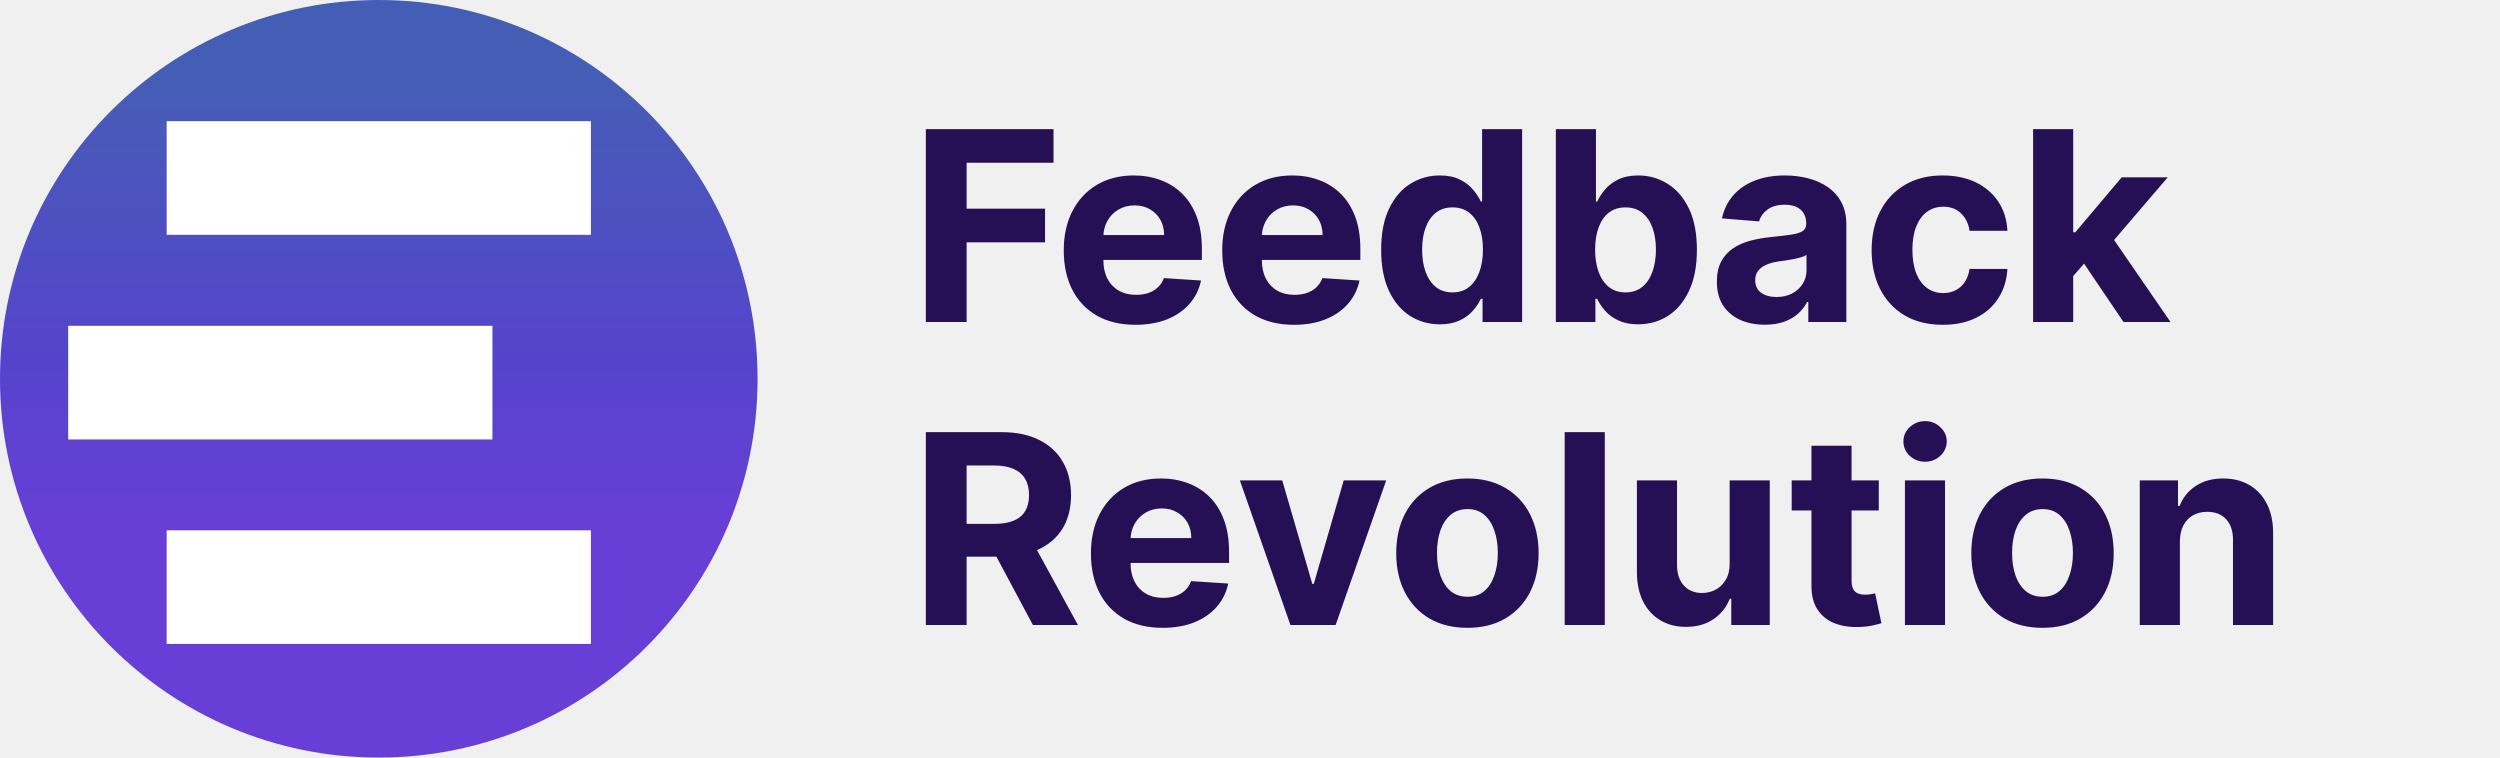
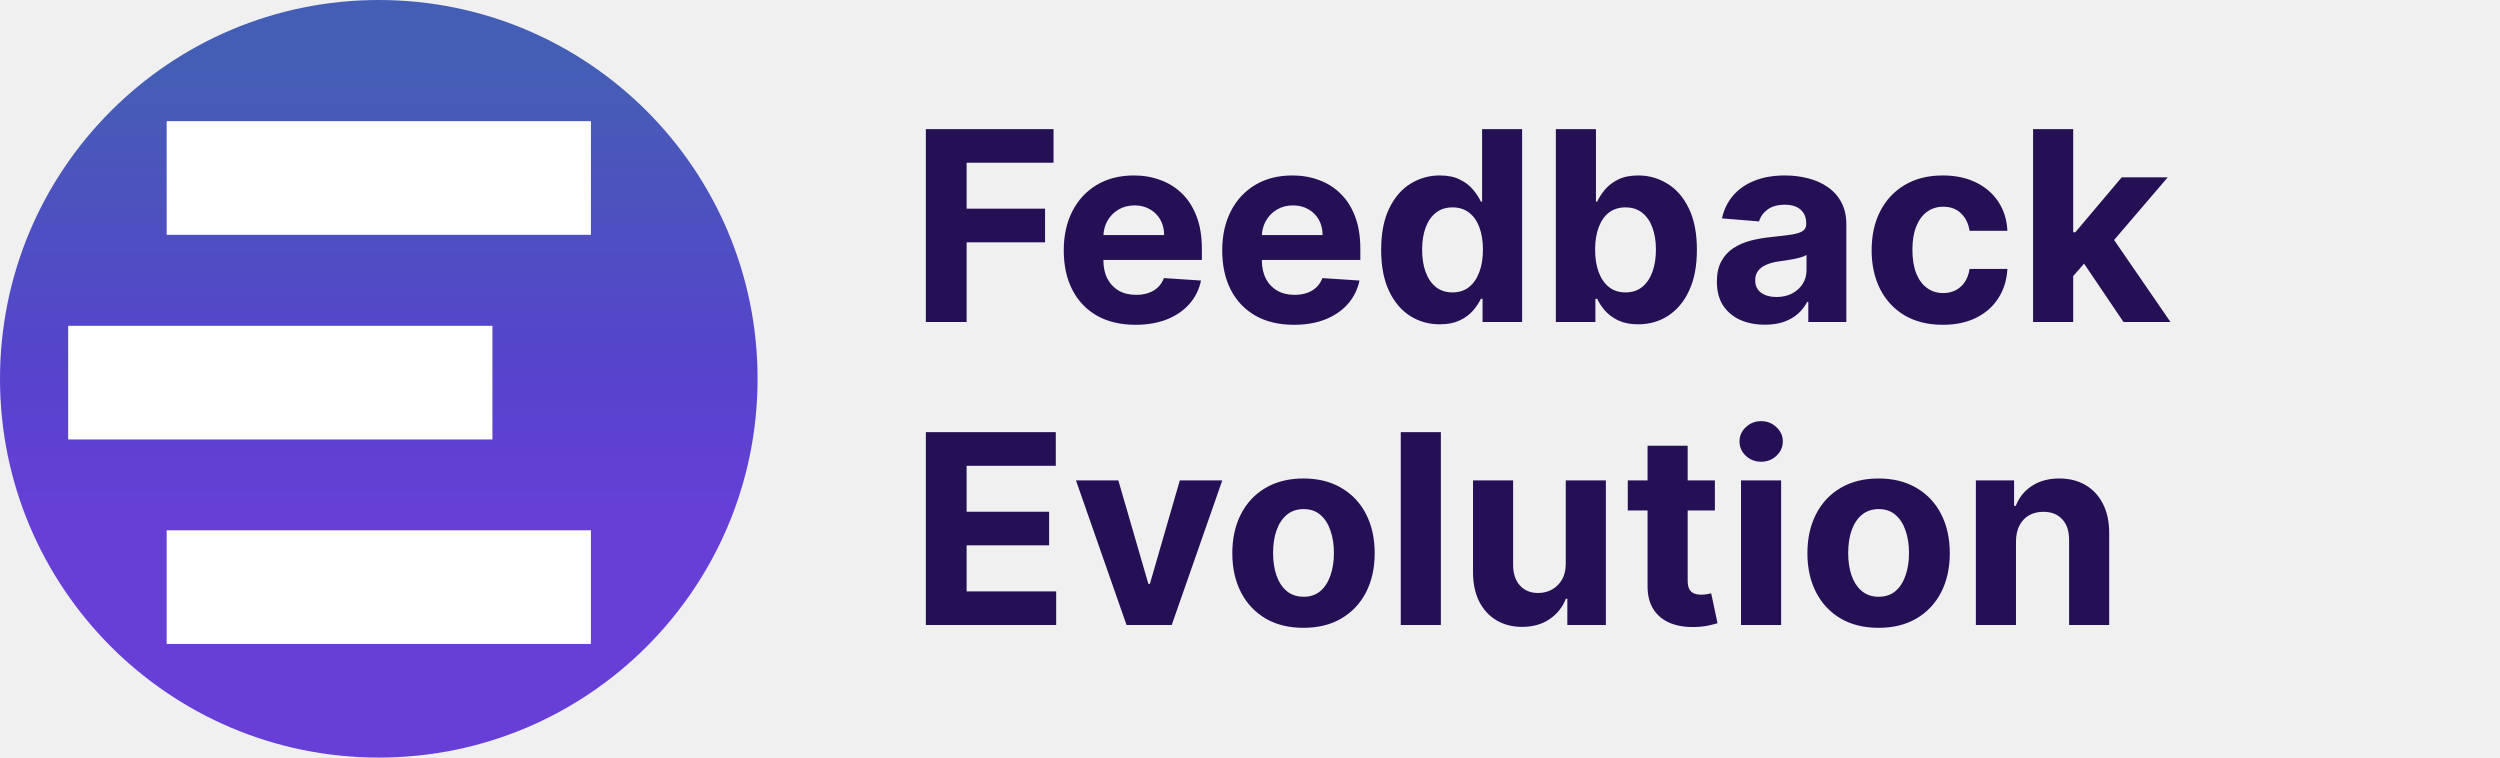
<svg xmlns="http://www.w3.org/2000/svg" width="132" height="40" viewBox="0 0 132 40" fill="none">
  <rect width="40" height="40" rx="20" fill="url(#paint0_linear_29_1134)" />
  <rect x="8.8" y="6.398" width="22.4" height="6" fill="white" />
  <rect x="3.6" y="17.203" width="22.4" height="6" fill="white" />
  <rect x="8.8" y="28" width="22.4" height="6" fill="white" />
-   <path d="M48.885 17V6.818H55.626V8.593H51.038V11.019H55.179V12.794H51.038V17H48.885ZM59.954 17.149C59.169 17.149 58.492 16.99 57.926 16.672C57.362 16.35 56.928 15.896 56.623 15.31C56.318 14.72 56.166 14.022 56.166 13.217C56.166 12.431 56.318 11.742 56.623 11.148C56.928 10.555 57.357 10.093 57.911 9.761C58.468 9.43 59.121 9.264 59.87 9.264C60.373 9.264 60.842 9.345 61.277 9.508C61.714 9.667 62.095 9.907 62.42 10.229C62.748 10.55 63.003 10.954 63.186 11.442C63.368 11.926 63.459 12.492 63.459 13.142V13.724H57.011V12.411H61.466C61.466 12.106 61.399 11.836 61.267 11.601C61.134 11.366 60.95 11.182 60.715 11.049C60.483 10.913 60.213 10.845 59.904 10.845C59.583 10.845 59.298 10.92 59.049 11.069C58.804 11.215 58.612 11.412 58.473 11.661C58.334 11.906 58.262 12.179 58.259 12.481V13.729C58.259 14.107 58.328 14.433 58.468 14.708C58.61 14.983 58.811 15.195 59.069 15.345C59.328 15.494 59.634 15.568 59.989 15.568C60.224 15.568 60.44 15.535 60.635 15.469C60.831 15.402 60.998 15.303 61.137 15.171C61.277 15.038 61.383 14.876 61.456 14.683L63.414 14.812C63.315 15.283 63.111 15.694 62.803 16.046C62.498 16.393 62.104 16.665 61.62 16.861C61.139 17.053 60.584 17.149 59.954 17.149ZM68.321 17.149C67.536 17.149 66.86 16.99 66.293 16.672C65.73 16.35 65.295 15.896 64.99 15.31C64.686 14.72 64.533 14.022 64.533 13.217C64.533 12.431 64.686 11.742 64.99 11.148C65.295 10.555 65.725 10.093 66.278 9.761C66.835 9.43 67.488 9.264 68.237 9.264C68.741 9.264 69.21 9.345 69.644 9.508C70.081 9.667 70.463 9.907 70.787 10.229C71.115 10.55 71.371 10.954 71.553 11.442C71.735 11.926 71.826 12.492 71.826 13.142V13.724H65.378V12.411H69.833C69.833 12.106 69.766 11.836 69.634 11.601C69.501 11.366 69.317 11.182 69.082 11.049C68.85 10.913 68.58 10.845 68.272 10.845C67.95 10.845 67.665 10.92 67.416 11.069C67.171 11.215 66.979 11.412 66.84 11.661C66.701 11.906 66.629 12.179 66.626 12.481V13.729C66.626 14.107 66.696 14.433 66.835 14.708C66.977 14.983 67.178 15.195 67.436 15.345C67.695 15.494 68.001 15.568 68.356 15.568C68.591 15.568 68.807 15.535 69.002 15.469C69.198 15.402 69.365 15.303 69.505 15.171C69.644 15.038 69.75 14.876 69.823 14.683L71.782 14.812C71.682 15.283 71.478 15.694 71.17 16.046C70.865 16.393 70.471 16.665 69.987 16.861C69.506 17.053 68.951 17.149 68.321 17.149ZM76.022 17.124C75.442 17.124 74.917 16.975 74.446 16.677C73.979 16.375 73.608 15.933 73.333 15.349C73.061 14.763 72.925 14.044 72.925 13.192C72.925 12.317 73.066 11.589 73.348 11.009C73.629 10.426 74.004 9.99 74.471 9.702C74.942 9.41 75.457 9.264 76.017 9.264C76.445 9.264 76.801 9.337 77.086 9.483C77.375 9.625 77.607 9.804 77.782 10.02C77.961 10.232 78.097 10.441 78.19 10.646H78.255V6.818H80.368V17H78.279V15.777H78.19C78.091 15.989 77.95 16.2 77.767 16.408C77.588 16.614 77.355 16.785 77.066 16.921C76.781 17.056 76.433 17.124 76.022 17.124ZM76.694 15.439C77.035 15.439 77.323 15.346 77.559 15.161C77.797 14.972 77.98 14.708 78.106 14.37C78.235 14.032 78.299 13.636 78.299 13.182C78.299 12.728 78.236 12.333 78.11 11.999C77.984 11.664 77.802 11.405 77.564 11.223C77.325 11.041 77.035 10.95 76.694 10.95C76.346 10.95 76.052 11.044 75.814 11.233C75.575 11.422 75.394 11.684 75.272 12.018C75.149 12.353 75.088 12.741 75.088 13.182C75.088 13.626 75.149 14.019 75.272 14.36C75.398 14.698 75.578 14.963 75.814 15.155C76.052 15.345 76.346 15.439 76.694 15.439ZM82.149 17V6.818H84.266V10.646H84.331C84.424 10.441 84.558 10.232 84.734 10.02C84.913 9.804 85.145 9.625 85.43 9.483C85.718 9.337 86.076 9.264 86.504 9.264C87.061 9.264 87.574 9.41 88.045 9.702C88.516 9.99 88.892 10.426 89.174 11.009C89.455 11.589 89.596 12.317 89.596 13.192C89.596 14.044 89.459 14.763 89.183 15.349C88.912 15.933 88.54 16.375 88.07 16.677C87.603 16.975 87.079 17.124 86.499 17.124C86.088 17.124 85.738 17.056 85.45 16.921C85.165 16.785 84.931 16.614 84.749 16.408C84.567 16.2 84.427 15.989 84.331 15.777H84.237V17H82.149ZM84.222 13.182C84.222 13.636 84.285 14.032 84.411 14.37C84.537 14.708 84.719 14.972 84.958 15.161C85.196 15.346 85.486 15.439 85.828 15.439C86.172 15.439 86.464 15.345 86.703 15.155C86.941 14.963 87.122 14.698 87.245 14.36C87.37 14.019 87.433 13.626 87.433 13.182C87.433 12.741 87.372 12.353 87.249 12.018C87.127 11.684 86.946 11.422 86.708 11.233C86.469 11.044 86.176 10.95 85.828 10.95C85.483 10.95 85.191 11.041 84.953 11.223C84.717 11.405 84.537 11.664 84.411 11.999C84.285 12.333 84.222 12.728 84.222 13.182ZM93.187 17.144C92.7 17.144 92.265 17.06 91.884 16.891C91.503 16.718 91.201 16.465 90.979 16.13C90.761 15.792 90.651 15.371 90.651 14.867C90.651 14.443 90.729 14.087 90.885 13.798C91.041 13.51 91.253 13.278 91.521 13.102C91.79 12.927 92.095 12.794 92.436 12.704C92.781 12.615 93.142 12.552 93.52 12.516C93.964 12.469 94.322 12.426 94.594 12.386C94.865 12.343 95.063 12.28 95.185 12.197C95.308 12.115 95.369 11.992 95.369 11.829V11.8C95.369 11.485 95.27 11.241 95.071 11.069C94.876 10.896 94.597 10.81 94.236 10.81C93.855 10.81 93.551 10.895 93.326 11.064C93.101 11.23 92.951 11.438 92.879 11.69L90.92 11.531C91.019 11.067 91.215 10.666 91.506 10.328C91.798 9.987 92.174 9.725 92.635 9.543C93.099 9.357 93.636 9.264 94.246 9.264C94.67 9.264 95.076 9.314 95.464 9.413C95.855 9.513 96.201 9.667 96.503 9.876C96.808 10.085 97.048 10.353 97.224 10.681C97.399 11.006 97.487 11.395 97.487 11.849V17H95.479V15.941H95.419C95.296 16.18 95.132 16.39 94.927 16.572C94.721 16.751 94.474 16.892 94.186 16.995C93.898 17.095 93.565 17.144 93.187 17.144ZM93.793 15.682C94.105 15.682 94.38 15.621 94.619 15.499C94.857 15.373 95.044 15.204 95.18 14.992C95.316 14.779 95.384 14.539 95.384 14.271V13.46C95.318 13.503 95.227 13.543 95.111 13.579C94.998 13.613 94.871 13.644 94.728 13.674C94.585 13.7 94.443 13.725 94.3 13.749C94.158 13.768 94.029 13.787 93.913 13.803C93.664 13.84 93.447 13.898 93.261 13.977C93.076 14.057 92.932 14.165 92.829 14.3C92.726 14.433 92.675 14.599 92.675 14.798C92.675 15.086 92.779 15.306 92.988 15.459C93.2 15.608 93.469 15.682 93.793 15.682ZM102.581 17.149C101.798 17.149 101.126 16.983 100.562 16.652C100.002 16.317 99.571 15.853 99.269 15.26C98.971 14.667 98.822 13.984 98.822 13.212C98.822 12.43 98.973 11.743 99.275 11.153C99.579 10.56 100.012 10.098 100.572 9.766C101.132 9.432 101.798 9.264 102.571 9.264C103.237 9.264 103.82 9.385 104.321 9.627C104.821 9.869 105.217 10.209 105.509 10.646C105.801 11.084 105.961 11.598 105.991 12.188H103.993C103.936 11.806 103.787 11.5 103.545 11.268C103.306 11.032 102.993 10.915 102.605 10.915C102.277 10.915 101.991 11.004 101.745 11.183C101.503 11.359 101.315 11.616 101.179 11.954C101.043 12.292 100.975 12.701 100.975 13.182C100.975 13.669 101.041 14.083 101.174 14.425C101.31 14.766 101.5 15.026 101.745 15.205C101.991 15.384 102.277 15.474 102.605 15.474C102.847 15.474 103.065 15.424 103.257 15.325C103.452 15.225 103.613 15.081 103.739 14.892C103.868 14.7 103.953 14.47 103.993 14.201H105.991C105.958 14.784 105.799 15.298 105.514 15.742C105.232 16.183 104.843 16.528 104.346 16.776C103.848 17.025 103.26 17.149 102.581 17.149ZM109.266 14.803L109.271 12.262H109.579L112.025 9.364H114.456L111.17 13.202H110.668L109.266 14.803ZM107.347 17V6.818H109.465V17H107.347ZM112.12 17L109.873 13.674L111.285 12.178L114.601 17H112.12ZM48.885 33V22.818H52.902C53.671 22.818 54.327 22.956 54.871 23.231C55.418 23.503 55.834 23.889 56.119 24.389C56.407 24.886 56.551 25.471 56.551 26.144C56.551 26.82 56.405 27.402 56.114 27.889C55.822 28.373 55.399 28.744 54.846 29.003C54.296 29.261 53.63 29.391 52.847 29.391H50.158V27.66H52.499C52.91 27.66 53.252 27.604 53.523 27.491C53.795 27.379 53.997 27.21 54.13 26.984C54.266 26.759 54.334 26.479 54.334 26.144C54.334 25.806 54.266 25.521 54.13 25.289C53.997 25.057 53.794 24.881 53.519 24.762C53.247 24.639 52.904 24.578 52.489 24.578H51.038V33H48.885ZM54.383 28.366L56.914 33H54.538L52.062 28.366H54.383ZM61.39 33.149C60.604 33.149 59.928 32.99 59.361 32.672C58.798 32.35 58.364 31.896 58.059 31.31C57.754 30.72 57.601 30.022 57.601 29.217C57.601 28.431 57.754 27.742 58.059 27.148C58.364 26.555 58.793 26.093 59.346 25.761C59.903 25.43 60.556 25.264 61.305 25.264C61.809 25.264 62.278 25.345 62.712 25.508C63.15 25.667 63.531 25.907 63.856 26.229C64.184 26.55 64.439 26.954 64.621 27.442C64.804 27.926 64.895 28.492 64.895 29.142V29.724H58.447V28.411H62.901C62.901 28.106 62.835 27.836 62.702 27.601C62.57 27.366 62.386 27.182 62.15 27.049C61.918 26.913 61.648 26.845 61.34 26.845C61.019 26.845 60.733 26.92 60.485 27.069C60.24 27.215 60.047 27.412 59.908 27.66C59.769 27.906 59.698 28.179 59.694 28.481V29.729C59.694 30.107 59.764 30.433 59.903 30.708C60.046 30.983 60.246 31.195 60.505 31.345C60.763 31.494 61.07 31.568 61.425 31.568C61.66 31.568 61.875 31.535 62.071 31.469C62.266 31.402 62.434 31.303 62.573 31.171C62.712 31.038 62.818 30.875 62.891 30.683L64.85 30.812C64.751 31.283 64.547 31.694 64.239 32.045C63.934 32.394 63.539 32.665 63.055 32.861C62.575 33.053 62.02 33.149 61.39 33.149ZM73.191 25.364L70.521 33H68.135L65.465 25.364H67.702L69.288 30.827H69.368L70.949 25.364H73.191ZM77.479 33.149C76.707 33.149 76.039 32.985 75.475 32.657C74.915 32.325 74.483 31.865 74.178 31.275C73.873 30.682 73.721 29.994 73.721 29.212C73.721 28.423 73.873 27.733 74.178 27.143C74.483 26.55 74.915 26.09 75.475 25.761C76.039 25.43 76.707 25.264 77.479 25.264C78.251 25.264 78.918 25.43 79.478 25.761C80.041 26.09 80.475 26.55 80.78 27.143C81.085 27.733 81.238 28.423 81.238 29.212C81.238 29.994 81.085 30.682 80.78 31.275C80.475 31.865 80.041 32.325 79.478 32.657C78.918 32.985 78.251 33.149 77.479 33.149ZM77.489 31.509C77.84 31.509 78.134 31.409 78.369 31.21C78.604 31.008 78.782 30.733 78.901 30.385C79.024 30.037 79.085 29.641 79.085 29.197C79.085 28.753 79.024 28.357 78.901 28.009C78.782 27.66 78.604 27.385 78.369 27.183C78.134 26.981 77.84 26.88 77.489 26.88C77.134 26.88 76.836 26.981 76.594 27.183C76.356 27.385 76.175 27.66 76.052 28.009C75.933 28.357 75.873 28.753 75.873 29.197C75.873 29.641 75.933 30.037 76.052 30.385C76.175 30.733 76.356 31.008 76.594 31.21C76.836 31.409 77.134 31.509 77.489 31.509ZM84.733 22.818V33H82.615V22.818H84.733ZM91.326 29.749V25.364H93.444V33H91.411V31.613H91.331C91.159 32.06 90.872 32.42 90.471 32.692C90.073 32.964 89.588 33.099 89.014 33.099C88.504 33.099 88.055 32.983 87.667 32.751C87.279 32.519 86.976 32.19 86.757 31.762C86.542 31.334 86.433 30.822 86.429 30.226V25.364H88.547V29.848C88.55 30.299 88.671 30.655 88.91 30.917C89.149 31.179 89.469 31.31 89.87 31.31C90.125 31.31 90.363 31.252 90.585 31.136C90.808 31.016 90.986 30.841 91.122 30.609C91.261 30.377 91.329 30.09 91.326 29.749ZM99.2 25.364V26.954H94.601V25.364H99.2ZM95.645 23.534H97.763V30.653C97.763 30.849 97.793 31.001 97.853 31.111C97.912 31.217 97.995 31.291 98.101 31.334C98.211 31.378 98.337 31.399 98.479 31.399C98.579 31.399 98.678 31.391 98.777 31.374C98.877 31.354 98.953 31.34 99.006 31.329L99.339 32.906C99.233 32.939 99.084 32.977 98.892 33.02C98.7 33.066 98.466 33.094 98.191 33.104C97.68 33.124 97.233 33.056 96.848 32.901C96.467 32.745 96.171 32.503 95.959 32.175C95.746 31.847 95.642 31.432 95.645 30.932V23.534ZM100.58 33V25.364H102.697V33H100.58ZM101.643 24.379C101.329 24.379 101.058 24.275 100.833 24.066C100.611 23.854 100.5 23.6 100.5 23.305C100.5 23.014 100.611 22.764 100.833 22.555C101.058 22.343 101.329 22.236 101.643 22.236C101.958 22.236 102.227 22.343 102.449 22.555C102.674 22.764 102.787 23.014 102.787 23.305C102.787 23.6 102.674 23.854 102.449 24.066C102.227 24.275 101.958 24.379 101.643 24.379ZM107.844 33.149C107.072 33.149 106.404 32.985 105.841 32.657C105.281 32.325 104.848 31.865 104.543 31.275C104.238 30.682 104.086 29.994 104.086 29.212C104.086 28.423 104.238 27.733 104.543 27.143C104.848 26.55 105.281 26.09 105.841 25.761C106.404 25.43 107.072 25.264 107.844 25.264C108.617 25.264 109.283 25.43 109.843 25.761C110.406 26.09 110.84 26.55 111.145 27.143C111.45 27.733 111.603 28.423 111.603 29.212C111.603 29.994 111.45 30.682 111.145 31.275C110.84 31.865 110.406 32.325 109.843 32.657C109.283 32.985 108.617 33.149 107.844 33.149ZM107.854 31.509C108.206 31.509 108.499 31.409 108.734 31.21C108.97 31.008 109.147 30.733 109.266 30.385C109.389 30.037 109.45 29.641 109.45 29.197C109.45 28.753 109.389 28.357 109.266 28.009C109.147 27.66 108.97 27.385 108.734 27.183C108.499 26.981 108.206 26.88 107.854 26.88C107.5 26.88 107.201 26.981 106.959 27.183C106.721 27.385 106.54 27.66 106.417 28.009C106.298 28.357 106.238 28.753 106.238 29.197C106.238 29.641 106.298 30.037 106.417 30.385C106.54 30.733 106.721 31.008 106.959 31.21C107.201 31.409 107.5 31.509 107.854 31.509ZM115.098 28.585V33H112.98V25.364H114.998V26.711H115.088C115.257 26.267 115.54 25.916 115.938 25.657C116.336 25.395 116.818 25.264 117.385 25.264C117.915 25.264 118.377 25.38 118.772 25.612C119.166 25.844 119.473 26.176 119.692 26.607C119.91 27.034 120.02 27.544 120.02 28.138V33H117.902V28.516C117.905 28.048 117.786 27.684 117.544 27.422C117.302 27.157 116.969 27.024 116.545 27.024C116.26 27.024 116.008 27.085 115.789 27.208C115.573 27.331 115.404 27.51 115.282 27.745C115.162 27.977 115.101 28.257 115.098 28.585Z" fill="#251055" />
+   <path d="M48.885 17V6.818H55.626V8.593H51.038V11.019H55.179V12.794H51.038V17H48.885ZM59.954 17.149C59.169 17.149 58.492 16.99 57.926 16.672C57.362 16.35 56.928 15.896 56.623 15.31C56.318 14.72 56.166 14.022 56.166 13.217C56.166 12.431 56.318 11.742 56.623 11.148C56.928 10.555 57.357 10.093 57.911 9.761C58.468 9.43 59.121 9.264 59.87 9.264C60.373 9.264 60.842 9.345 61.277 9.508C61.714 9.667 62.095 9.907 62.42 10.229C62.748 10.55 63.003 10.954 63.186 11.442C63.368 11.926 63.459 12.492 63.459 13.142V13.724H57.011V12.411H61.466C61.466 12.106 61.399 11.836 61.267 11.601C61.134 11.366 60.95 11.182 60.715 11.049C60.483 10.913 60.213 10.845 59.904 10.845C59.583 10.845 59.298 10.92 59.049 11.069C58.804 11.215 58.612 11.412 58.473 11.661C58.334 11.906 58.262 12.179 58.259 12.481V13.729C58.259 14.107 58.328 14.433 58.468 14.708C58.61 14.983 58.811 15.195 59.069 15.345C59.328 15.494 59.634 15.568 59.989 15.568C60.224 15.568 60.44 15.535 60.635 15.469C60.831 15.402 60.998 15.303 61.137 15.171C61.277 15.038 61.383 14.876 61.456 14.683L63.414 14.812C63.315 15.283 63.111 15.694 62.803 16.046C62.498 16.393 62.104 16.665 61.62 16.861C61.139 17.053 60.584 17.149 59.954 17.149ZM68.321 17.149C67.536 17.149 66.86 16.99 66.293 16.672C65.73 16.35 65.295 15.896 64.99 15.31C64.686 14.72 64.533 14.022 64.533 13.217C64.533 12.431 64.686 11.742 64.99 11.148C65.295 10.555 65.725 10.093 66.278 9.761C66.835 9.43 67.488 9.264 68.237 9.264C68.741 9.264 69.21 9.345 69.644 9.508C70.081 9.667 70.463 9.907 70.787 10.229C71.115 10.55 71.371 10.954 71.553 11.442C71.735 11.926 71.826 12.492 71.826 13.142V13.724H65.378V12.411H69.833C69.833 12.106 69.766 11.836 69.634 11.601C69.501 11.366 69.317 11.182 69.082 11.049C68.85 10.913 68.58 10.845 68.272 10.845C67.95 10.845 67.665 10.92 67.416 11.069C67.171 11.215 66.979 11.412 66.84 11.661C66.701 11.906 66.629 12.179 66.626 12.481V13.729C66.626 14.107 66.696 14.433 66.835 14.708C66.977 14.983 67.178 15.195 67.436 15.345C67.695 15.494 68.001 15.568 68.356 15.568C68.591 15.568 68.807 15.535 69.002 15.469C69.198 15.402 69.365 15.303 69.505 15.171C69.644 15.038 69.75 14.876 69.823 14.683L71.782 14.812C71.682 15.283 71.478 15.694 71.17 16.046C70.865 16.393 70.471 16.665 69.987 16.861C69.506 17.053 68.951 17.149 68.321 17.149ZM76.022 17.124C75.442 17.124 74.917 16.975 74.446 16.677C73.979 16.375 73.608 15.933 73.333 15.349C73.061 14.763 72.925 14.044 72.925 13.192C72.925 12.317 73.066 11.589 73.348 11.009C73.629 10.426 74.004 9.99 74.471 9.702C74.942 9.41 75.457 9.264 76.017 9.264C76.445 9.264 76.801 9.337 77.086 9.483C77.375 9.625 77.607 9.804 77.782 10.02C77.961 10.232 78.097 10.441 78.19 10.646H78.255V6.818H80.368V17H78.279V15.777H78.19C78.091 15.989 77.95 16.2 77.767 16.408C77.588 16.614 77.355 16.785 77.066 16.921C76.781 17.056 76.433 17.124 76.022 17.124ZM76.694 15.439C77.035 15.439 77.323 15.346 77.559 15.161C77.797 14.972 77.98 14.708 78.106 14.37C78.235 14.032 78.299 13.636 78.299 13.182C78.299 12.728 78.236 12.333 78.11 11.999C77.984 11.664 77.802 11.405 77.564 11.223C77.325 11.041 77.035 10.95 76.694 10.95C76.346 10.95 76.052 11.044 75.814 11.233C75.575 11.422 75.394 11.684 75.272 12.018C75.149 12.353 75.088 12.741 75.088 13.182C75.088 13.626 75.149 14.019 75.272 14.36C75.398 14.698 75.578 14.963 75.814 15.155C76.052 15.345 76.346 15.439 76.694 15.439ZM82.149 17V6.818H84.266V10.646H84.331C84.424 10.441 84.558 10.232 84.734 10.02C84.913 9.804 85.145 9.625 85.43 9.483C85.718 9.337 86.076 9.264 86.504 9.264C87.061 9.264 87.574 9.41 88.045 9.702C88.516 9.99 88.892 10.426 89.174 11.009C89.455 11.589 89.596 12.317 89.596 13.192C89.596 14.044 89.459 14.763 89.183 15.349C88.912 15.933 88.54 16.375 88.07 16.677C87.603 16.975 87.079 17.124 86.499 17.124C86.088 17.124 85.738 17.056 85.45 16.921C85.165 16.785 84.931 16.614 84.749 16.408C84.567 16.2 84.427 15.989 84.331 15.777H84.237V17H82.149ZM84.222 13.182C84.222 13.636 84.285 14.032 84.411 14.37C84.537 14.708 84.719 14.972 84.958 15.161C85.196 15.346 85.486 15.439 85.828 15.439C86.172 15.439 86.464 15.345 86.703 15.155C86.941 14.963 87.122 14.698 87.245 14.36C87.37 14.019 87.433 13.626 87.433 13.182C87.433 12.741 87.372 12.353 87.249 12.018C87.127 11.684 86.946 11.422 86.708 11.233C86.469 11.044 86.176 10.95 85.828 10.95C85.483 10.95 85.191 11.041 84.953 11.223C84.717 11.405 84.537 11.664 84.411 11.999C84.285 12.333 84.222 12.728 84.222 13.182ZM93.187 17.144C92.7 17.144 92.265 17.06 91.884 16.891C91.503 16.718 91.201 16.465 90.979 16.13C90.761 15.792 90.651 15.371 90.651 14.867C90.651 14.443 90.729 14.087 90.885 13.798C91.041 13.51 91.253 13.278 91.521 13.102C91.79 12.927 92.095 12.794 92.436 12.704C92.781 12.615 93.142 12.552 93.52 12.516C93.964 12.469 94.322 12.426 94.594 12.386C94.865 12.343 95.063 12.28 95.185 12.197C95.308 12.115 95.369 11.992 95.369 11.829V11.8C95.369 11.485 95.27 11.241 95.071 11.069C94.876 10.896 94.597 10.81 94.236 10.81C93.855 10.81 93.551 10.895 93.326 11.064C93.101 11.23 92.951 11.438 92.879 11.69L90.92 11.531C91.019 11.067 91.215 10.666 91.506 10.328C91.798 9.987 92.174 9.725 92.635 9.543C93.099 9.357 93.636 9.264 94.246 9.264C94.67 9.264 95.076 9.314 95.464 9.413C95.855 9.513 96.201 9.667 96.503 9.876C96.808 10.085 97.048 10.353 97.224 10.681C97.399 11.006 97.487 11.395 97.487 11.849V17H95.479V15.941H95.419C95.296 16.18 95.132 16.39 94.927 16.572C94.721 16.751 94.474 16.892 94.186 16.995C93.898 17.095 93.565 17.144 93.187 17.144ZM93.793 15.682C94.105 15.682 94.38 15.621 94.619 15.499C94.857 15.373 95.044 15.204 95.18 14.992C95.316 14.779 95.384 14.539 95.384 14.271V13.46C95.318 13.503 95.227 13.543 95.111 13.579C94.998 13.613 94.871 13.644 94.728 13.674C94.585 13.7 94.443 13.725 94.3 13.749C94.158 13.768 94.029 13.787 93.913 13.803C93.664 13.84 93.447 13.898 93.261 13.977C93.076 14.057 92.932 14.165 92.829 14.3C92.726 14.433 92.675 14.599 92.675 14.798C92.675 15.086 92.779 15.306 92.988 15.459C93.2 15.608 93.469 15.682 93.793 15.682ZM102.581 17.149C101.798 17.149 101.126 16.983 100.562 16.652C100.002 16.317 99.571 15.853 99.269 15.26C98.971 14.667 98.822 13.984 98.822 13.212C98.822 12.43 98.973 11.743 99.275 11.153C99.579 10.56 100.012 10.098 100.572 9.766C101.132 9.432 101.798 9.264 102.571 9.264C103.237 9.264 103.82 9.385 104.321 9.627C104.821 9.869 105.217 10.209 105.509 10.646C105.801 11.084 105.961 11.598 105.991 12.188H103.993C103.936 11.806 103.787 11.5 103.545 11.268C103.306 11.032 102.993 10.915 102.605 10.915C102.277 10.915 101.991 11.004 101.745 11.183C101.503 11.359 101.315 11.616 101.179 11.954C101.043 12.292 100.975 12.701 100.975 13.182C100.975 13.669 101.041 14.083 101.174 14.425C101.31 14.766 101.5 15.026 101.745 15.205C101.991 15.384 102.277 15.474 102.605 15.474C102.847 15.474 103.065 15.424 103.257 15.325C103.452 15.225 103.613 15.081 103.739 14.892C103.868 14.7 103.953 14.47 103.993 14.201H105.991C105.958 14.784 105.799 15.298 105.514 15.742C105.232 16.183 104.843 16.528 104.346 16.776C103.848 17.025 103.26 17.149 102.581 17.149ZM109.266 14.803L109.271 12.262H109.579L112.025 9.364H114.456L111.17 13.202H110.668L109.266 14.803ZM107.347 17V6.818H109.465V17H107.347ZM112.12 17L109.873 13.674L111.285 12.178L114.601 17H112.12ZM48.885 33V22.818H55.746V24.593H51.038V27.019H55.393V28.794H51.038V31.225H55.766V33H48.885ZM64.537 25.364L61.867 33H59.481L56.811 25.364H59.048L60.634 30.827H60.714L62.295 25.364H64.537ZM68.825 33.149C68.052 33.149 67.385 32.985 66.821 32.657C66.261 32.325 65.829 31.865 65.524 31.275C65.219 30.682 65.066 29.994 65.066 29.212C65.066 28.423 65.219 27.733 65.524 27.143C65.829 26.55 66.261 26.09 66.821 25.761C67.385 25.43 68.052 25.264 68.825 25.264C69.597 25.264 70.263 25.43 70.823 25.761C71.387 26.09 71.821 26.55 72.126 27.143C72.431 27.733 72.583 28.423 72.583 29.212C72.583 29.994 72.431 30.682 72.126 31.275C71.821 31.865 71.387 32.325 70.823 32.657C70.263 32.985 69.597 33.149 68.825 33.149ZM68.835 31.509C69.186 31.509 69.479 31.409 69.715 31.21C69.95 31.008 70.127 30.733 70.247 30.385C70.369 30.037 70.431 29.641 70.431 29.197C70.431 28.753 70.369 28.357 70.247 28.009C70.127 27.66 69.95 27.385 69.715 27.183C69.479 26.981 69.186 26.88 68.835 26.88C68.48 26.88 68.182 26.981 67.94 27.183C67.701 27.385 67.52 27.66 67.398 28.009C67.279 28.357 67.219 28.753 67.219 29.197C67.219 29.641 67.279 30.037 67.398 30.385C67.52 30.733 67.701 31.008 67.94 31.21C68.182 31.409 68.48 31.509 68.835 31.509ZM76.078 22.818V33H73.96V22.818H76.078ZM82.672 29.749V25.364H84.79V33H82.756V31.613H82.677C82.504 32.06 82.218 32.42 81.817 32.692C81.419 32.964 80.933 33.099 80.36 33.099C79.85 33.099 79.401 32.983 79.013 32.751C78.625 32.519 78.322 32.19 78.103 31.762C77.888 31.334 77.778 30.822 77.775 30.226V25.364H79.893V29.848C79.896 30.299 80.017 30.655 80.256 30.917C80.494 31.179 80.814 31.31 81.215 31.31C81.47 31.31 81.709 31.252 81.931 31.136C82.153 31.016 82.332 30.841 82.468 30.609C82.607 30.377 82.675 30.09 82.672 29.749ZM90.546 25.364V26.954H85.947V25.364H90.546ZM86.991 23.534H89.109V30.653C89.109 30.849 89.139 31.001 89.198 31.111C89.258 31.217 89.341 31.291 89.447 31.334C89.556 31.378 89.682 31.399 89.825 31.399C89.924 31.399 90.024 31.391 90.123 31.374C90.222 31.354 90.299 31.34 90.352 31.329L90.685 32.906C90.579 32.939 90.43 32.977 90.237 33.02C90.045 33.066 89.811 33.094 89.536 33.104C89.026 33.124 88.579 33.056 88.194 32.901C87.813 32.745 87.516 32.503 87.304 32.175C87.092 31.847 86.988 31.432 86.991 30.932V23.534ZM91.925 33V25.364H94.043V33H91.925ZM92.989 24.379C92.674 24.379 92.404 24.275 92.179 24.066C91.957 23.854 91.846 23.6 91.846 23.305C91.846 23.014 91.957 22.764 92.179 22.555C92.404 22.343 92.674 22.236 92.989 22.236C93.304 22.236 93.573 22.343 93.795 22.555C94.02 22.764 94.133 23.014 94.133 23.305C94.133 23.6 94.02 23.854 93.795 24.066C93.573 24.275 93.304 24.379 92.989 24.379ZM99.19 33.149C98.418 33.149 97.75 32.985 97.186 32.657C96.626 32.325 96.194 31.865 95.889 31.275C95.584 30.682 95.431 29.994 95.431 29.212C95.431 28.423 95.584 27.733 95.889 27.143C96.194 26.55 96.626 26.09 97.186 25.761C97.75 25.43 98.418 25.264 99.19 25.264C99.962 25.264 100.628 25.43 101.189 25.761C101.752 26.09 102.186 26.55 102.491 27.143C102.796 27.733 102.949 28.423 102.949 29.212C102.949 29.994 102.796 30.682 102.491 31.275C102.186 31.865 101.752 32.325 101.189 32.657C100.628 32.985 99.962 33.149 99.19 33.149ZM99.2 31.509C99.551 31.509 99.845 31.409 100.08 31.21C100.315 31.008 100.493 30.733 100.612 30.385C100.734 30.037 100.796 29.641 100.796 29.197C100.796 28.753 100.734 28.357 100.612 28.009C100.493 27.66 100.315 27.385 100.08 27.183C99.845 26.981 99.551 26.88 99.2 26.88C98.845 26.88 98.547 26.981 98.305 27.183C98.066 27.385 97.886 27.66 97.763 28.009C97.644 28.357 97.584 28.753 97.584 29.197C97.584 29.641 97.644 30.037 97.763 30.385C97.886 30.733 98.066 31.008 98.305 31.21C98.547 31.409 98.845 31.509 99.2 31.509ZM106.444 28.585V33H104.326V25.364H106.344V26.711H106.434C106.603 26.267 106.886 25.916 107.284 25.657C107.681 25.395 108.164 25.264 108.73 25.264C109.261 25.264 109.723 25.38 110.118 25.612C110.512 25.844 110.819 26.176 111.037 26.607C111.256 27.034 111.365 27.544 111.365 28.138V33H109.248V28.516C109.251 28.048 109.132 27.684 108.89 27.422C108.648 27.157 108.315 27.024 107.89 27.024C107.605 27.024 107.353 27.085 107.135 27.208C106.919 27.331 106.75 27.51 106.627 27.745C106.508 27.977 106.447 28.257 106.444 28.585Z" fill="#251055" />
  <defs>
    <linearGradient id="paint0_linear_29_1134" x1="20" y1="0" x2="20" y2="40" gradientUnits="userSpaceOnUse">
      <stop offset="0.094" stop-color="#455EB5" />
      <stop offset="0.484" stop-color="#5643CC" />
      <stop offset="0.693" stop-color="#673FD7" />
    </linearGradient>
  </defs>
</svg>
